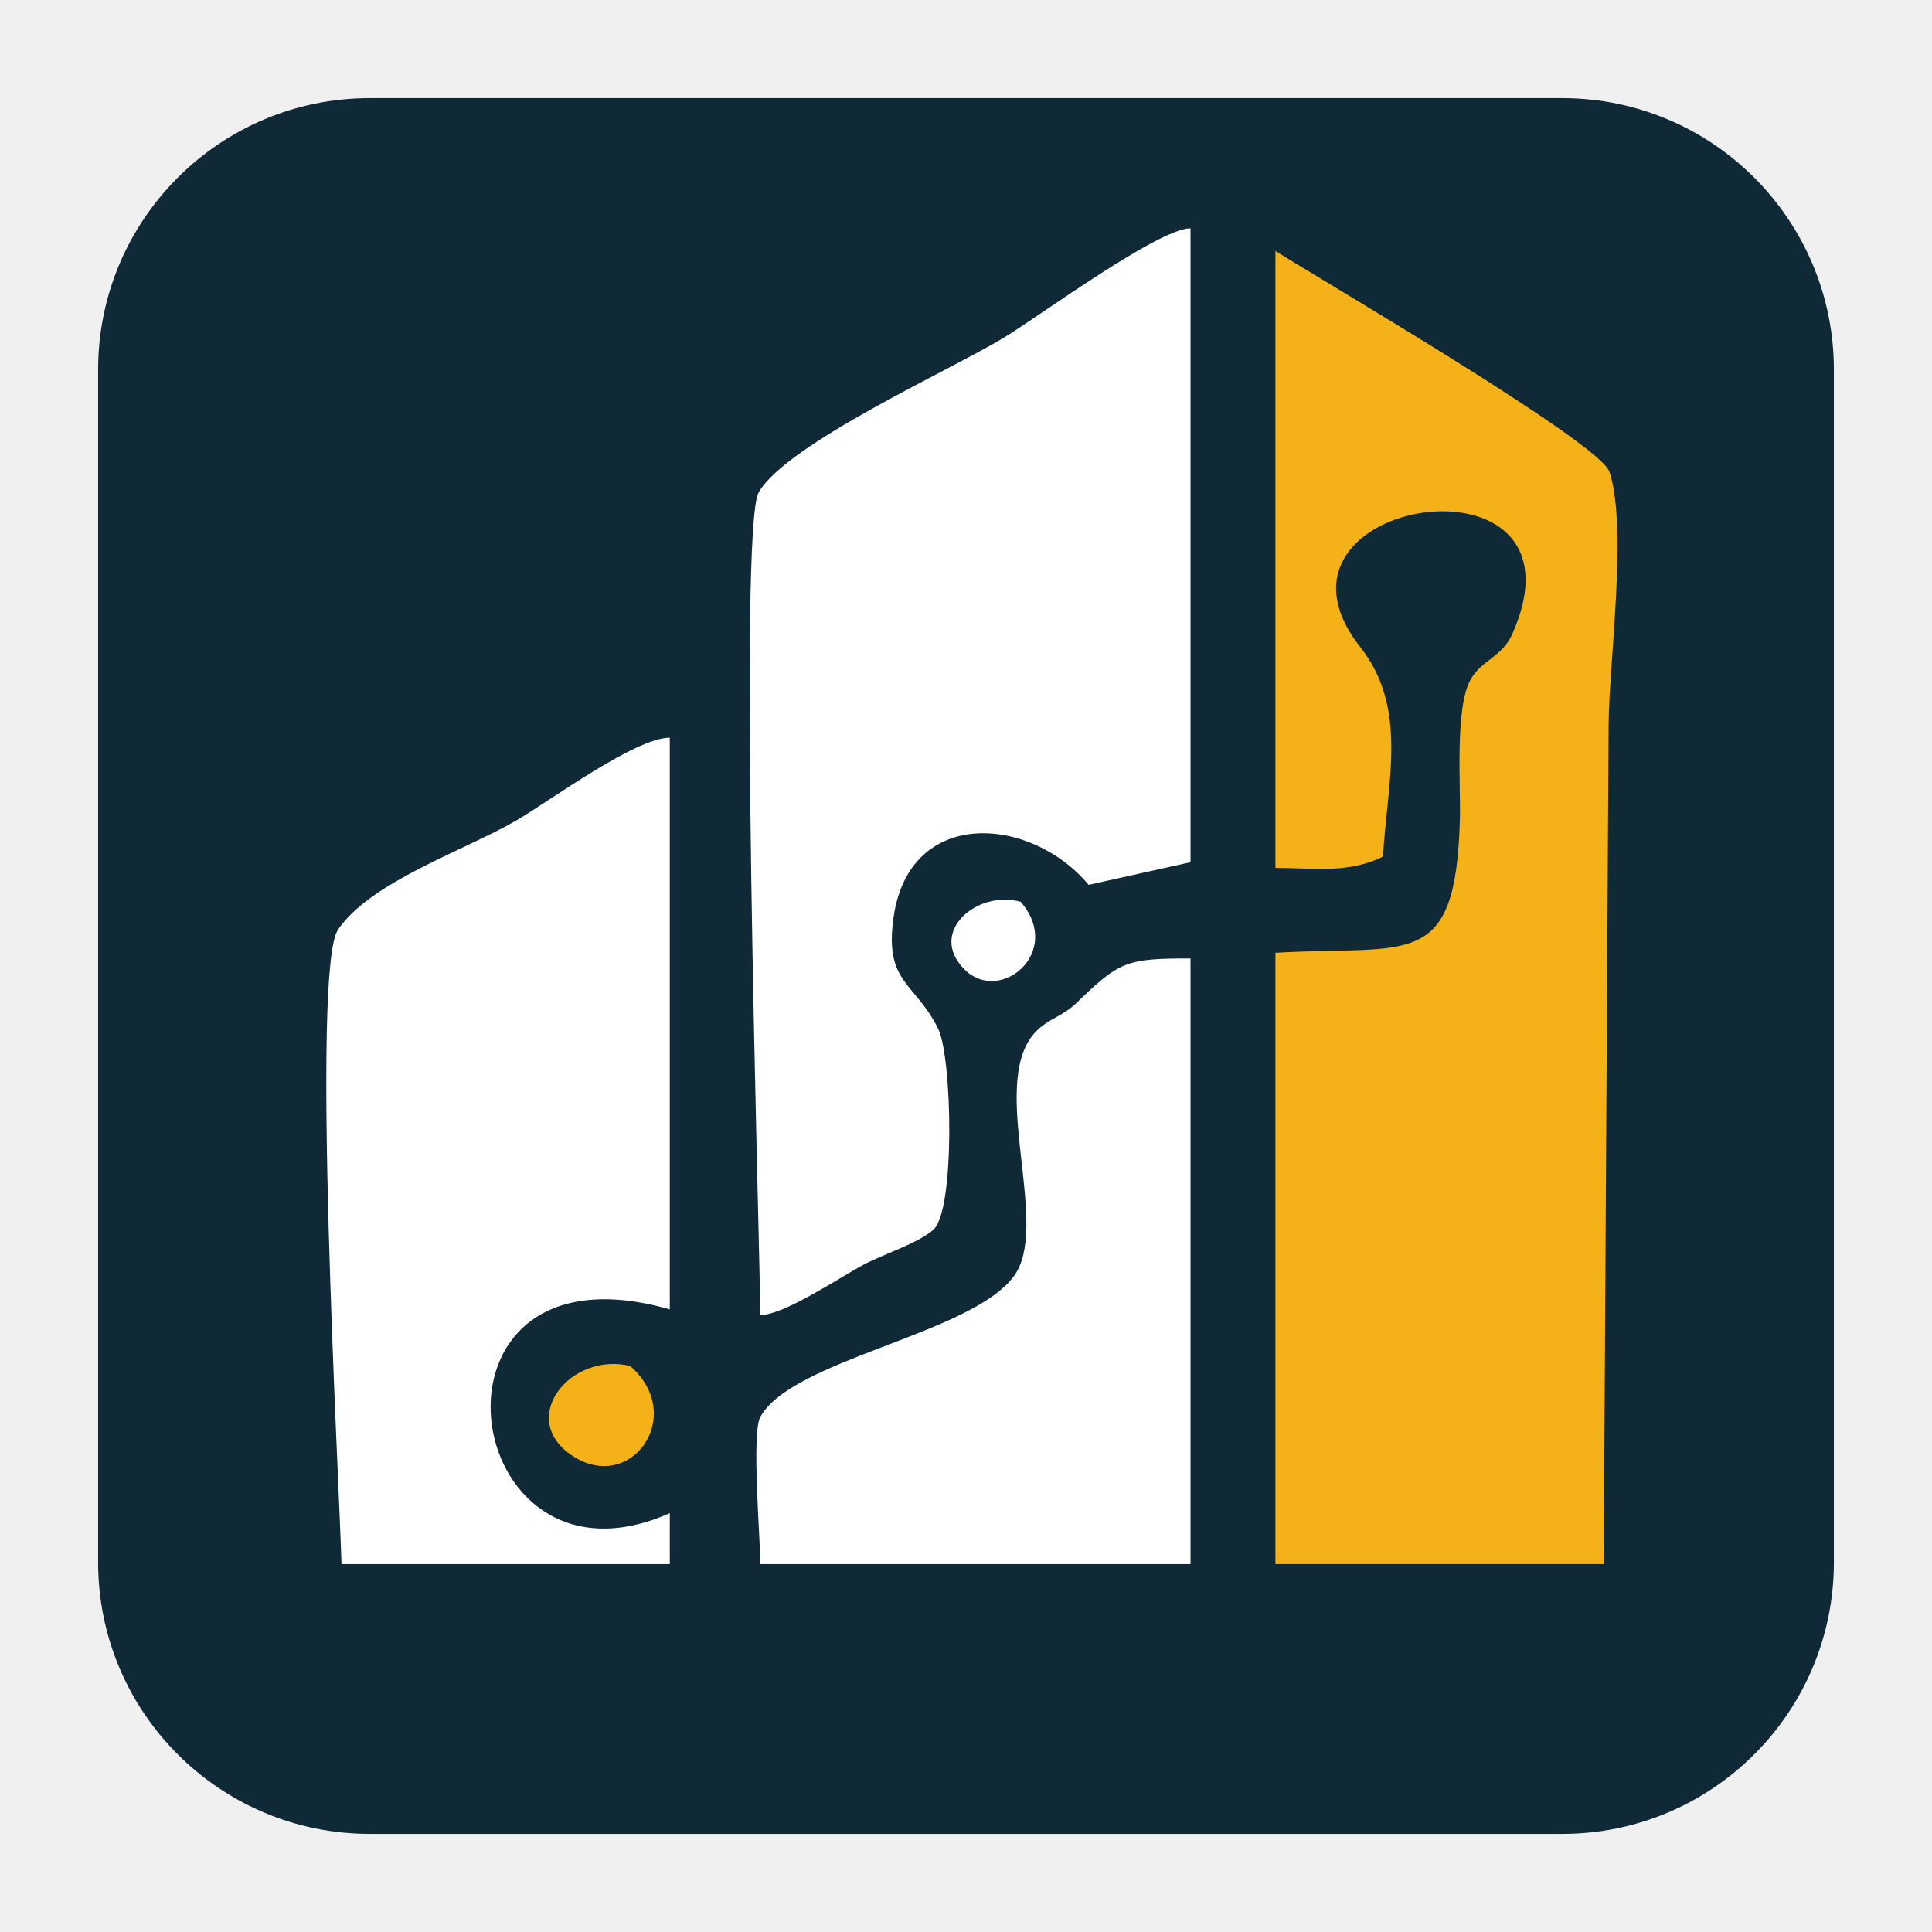
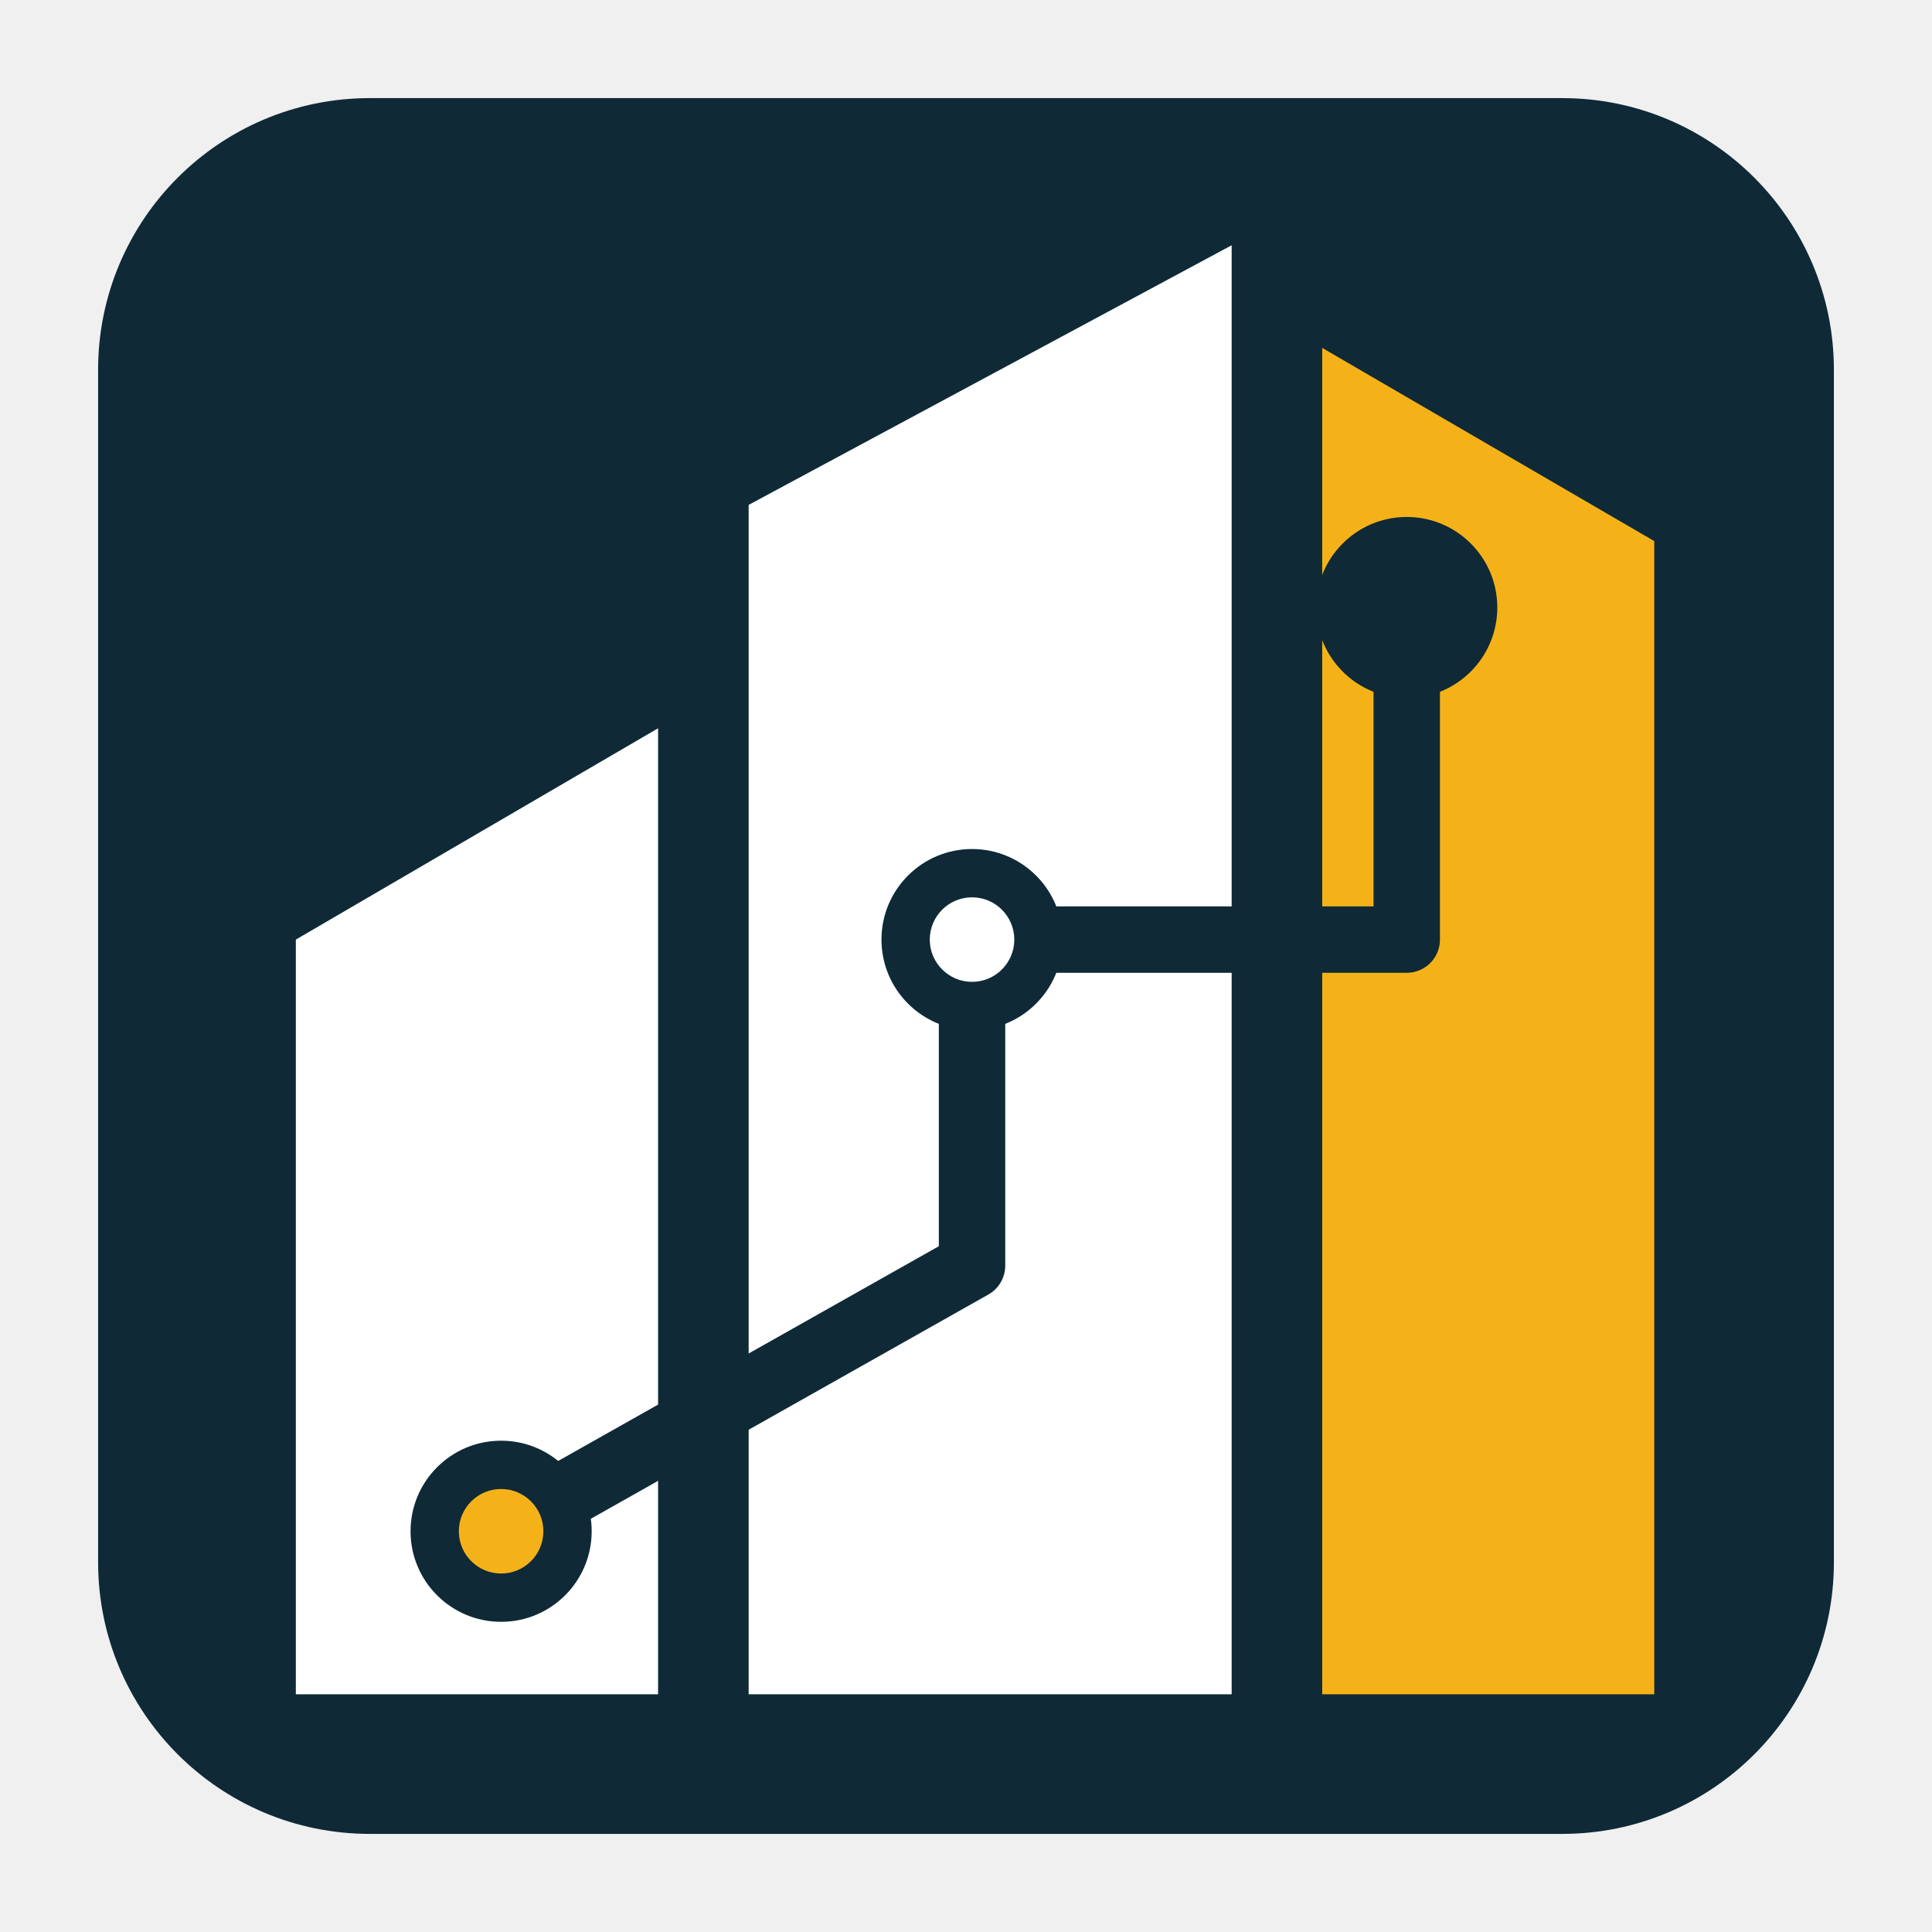
<svg xmlns="http://www.w3.org/2000/svg" width="512" height="512" viewBox="0 0 512 512">
  <rect x="26" y="26" width="460" height="460" rx="72" fill="#0F2937" />
-   <g transform="translate(68 50) scale(1.5)">
-     <path d="M165,7c0,37.333,0,74.667,0,112c-3,.667-3,.667-18,4c-10.186-12.223-31.602-13.842-34.449,5.63c-1.722,11.772,3.772,11.511,7.849,19.757c2.511,5.076,3.038,32.093-.823,35.531c-2.716,2.418-8.93,4.365-12.354,6.195C102.921,192.412,93.203,199,89,199c-.214-17.303-3.954-139.019-.289-145.355c4.969-8.588,33.797-21.55,43.314-27.321C138.167,22.599,159.363,7,165,7Z" fill="#FFFFFF" />
-     <path d="M73,234c0,2.97,0,5.94,0,9c-19.333,0-38.667,0-58,0c-.466-16.11-5.389-105.07-.614-112.089c5.786-8.505,22.428-14.017,31.48-19.275C51.808,108.185,66.873,97,73,97c0,33.667,0,67.333,0,101c-46.613-13.318-37.569,52.697,0,36Z" fill="#FFFFFF" />
-     <path d="M135,126c7.63,8.861-3.637,18.238-9.937,11.938c-6.59-6.59,2.259-14.132,9.937-11.938Z" fill="#FFFFFF" />
-     <path d="M89,243c0-4.425-1.596-23.122,0-26c5.669-10.223,37.388-14.599,44.855-24.954c6.197-8.594-3.641-31.534,2.594-41.538c2.298-3.687,5.543-3.879,8.3-6.553C152.462,136.476,153.616,136,165,136c0,35.667,0,71.333,0,107c-25.333,0-50.667,0-76,0Z" fill="#FFFFFF" />
-     <path d="M180,11c7.714,4.909,57.263,33.818,59,39c3.257,9.715-.071,33.688-.135,44.798C238.581,144.199,238.3,193.6,238,243c-19.333,0-38.667,0-58,0c0-36,0-72,0-108c23.774-1.398,31.847,3.407,32.589-23.579c.164-5.994-.906-19.844,1.916-24.743c1.991-3.457,5.537-3.919,7.349-8.01C236.848,44.814,174.184,54.544,195,81c8.453,10.744,4.807,23.519,4,37c-6.118,3.059-12.243,2-19,2c0-36.333,0-72.667,0-109Z" fill="#F5B218" />
-     <path d="M66,208c10.16,8.857-.097,23-10.552,15.629C46.165,217.085,55.488,205.463,66,208Z" fill="#F5B218" />
+   <g transform="translate(56 57) scale(1.6)">
+     <g id="building">
+       <path fill="#FFFFFF" d="M14 120 74 85v160H14Z" />
+       <path fill="#FFFFFF" d="M89 48 169 5v240H89Z" />
+       <path fill="#F5B218" d="M184 22 239 54v191h-55Z" />
+     </g>
+     <g id="circuit" fill="none" stroke="#0F2937" stroke-width="11" stroke-linecap="round" stroke-linejoin="round">
+       <path d="M48 218 126 174v-54h72V65" />
+     </g>
+     <g id="nodes">
+       <circle cx="48" cy="218" r="15" fill="#0F2937" />
+       <circle cx="48" cy="218" r="7" fill="#F5B218" />
+       <circle cx="126" cy="120" r="15" fill="#0F2937" />
+       <circle cx="126" cy="120" r="7" fill="#FFFFFF" />
+       <circle cx="198" cy="65" r="15" fill="#0F2937" />
+     </g>
  </g>
</svg>
